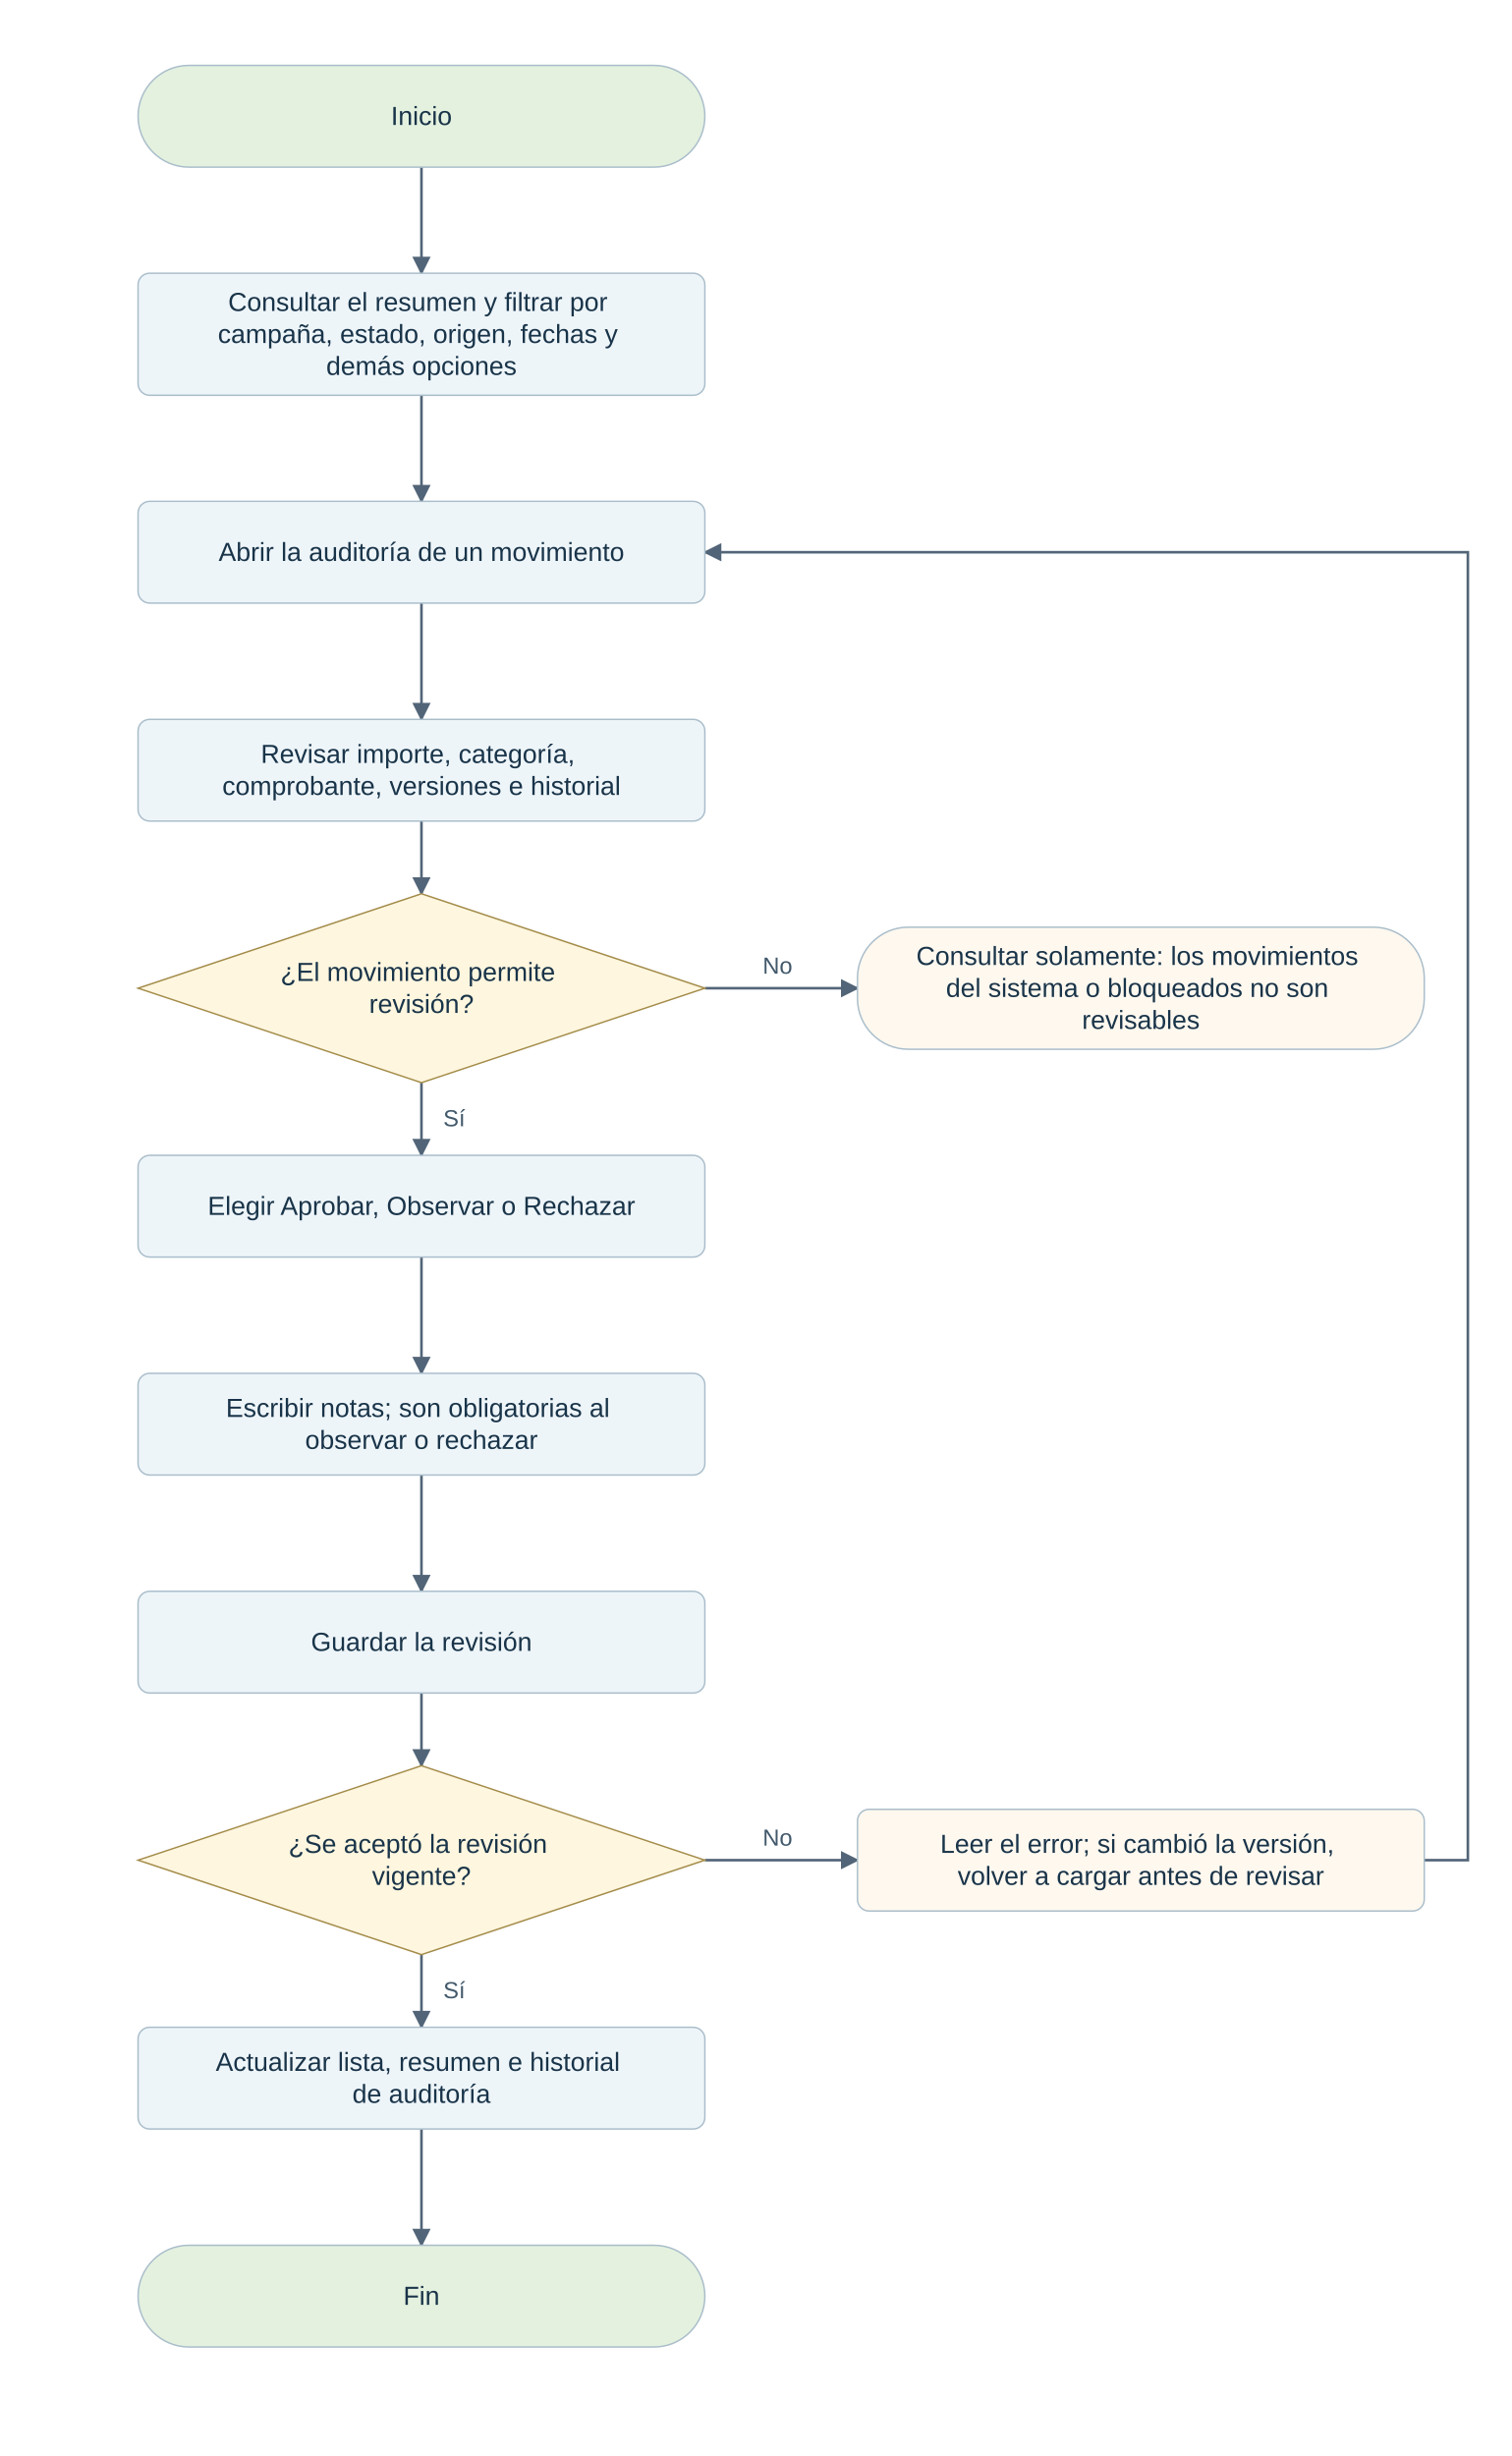
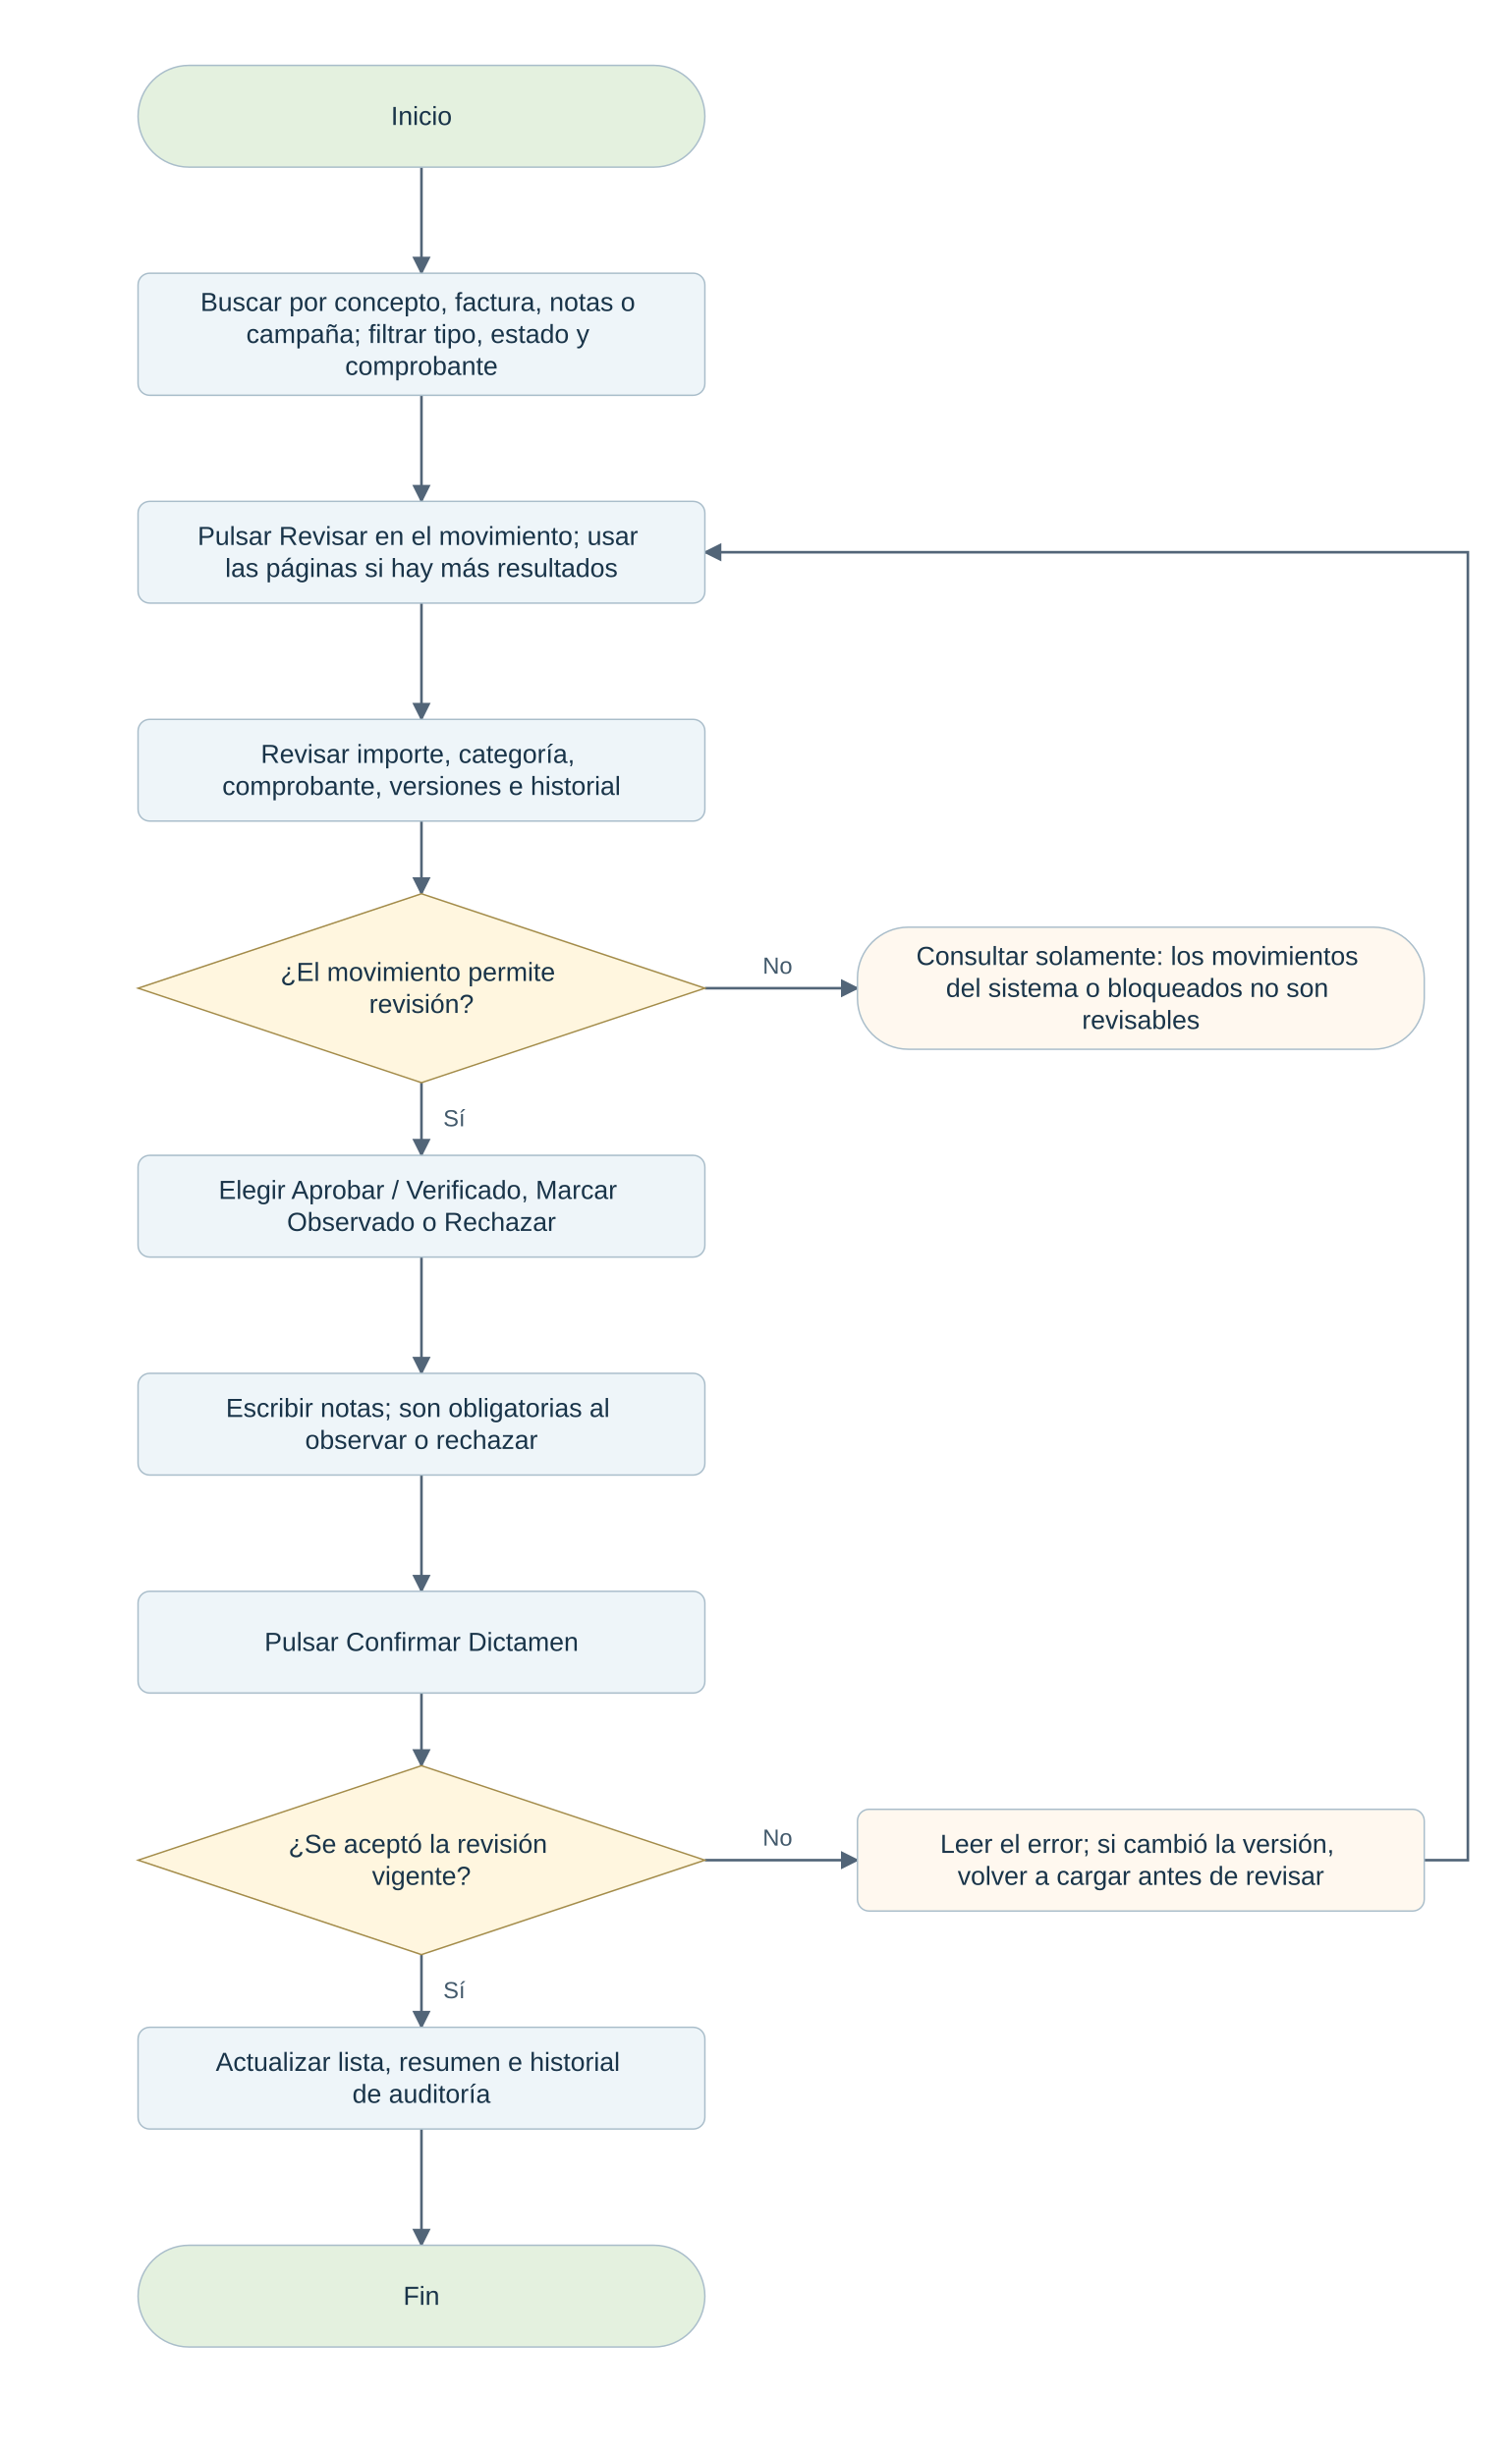
<svg xmlns="http://www.w3.org/2000/svg" viewBox="0 0 1040 1690" role="img" aria-labelledby="title desc">
  <defs>
    <marker id="arrow" viewBox="0 0 10 10" refX="9" refY="5" markerWidth="7" markerHeight="7" orient="auto-start-reverse">
      <path d="M 0 0 L 10 5 L 0 10 z" fill="#526578" />
    </marker>
  </defs>
  <style>text{font-family:Arial,sans-serif;fill:#193449;font-size:18px} .label{font-size:16px;fill:#42596b} .edge{fill:none;stroke:#526578;stroke-width:1.8;marker-end:url(#arrow)} a:hover rect,a:hover polygon{stroke:#176941;stroke-width:3}</style>
  <path class="edge" d="M 290 115.0 V 188.0" />
  <path class="edge" d="M 290 272.0 V 345.0" />
  <path class="edge" d="M 290 415.0 V 495.0" />
  <path class="edge" d="M 290 565.0 V 615.0" />
  <path class="edge" d="M 290 745.0 V 795.0" />
  <text class="label" x="305" y="775.0">Sí</text>
  <path class="edge" d="M 485 680 H 590" />
  <text class="label" x="535" y="670" text-anchor="middle">No</text>
  <rect x="590.0" y="638.0" width="390" height="84" rx="35" fill="#fff8ef" stroke="#a9bdca" />
  <text x="785" y="664" text-anchor="middle">
    <tspan x="785" dy="0">Consultar solamente: los movimientos</tspan>
    <tspan x="785" dy="22">del sistema o bloqueados no son</tspan>
    <tspan x="785" dy="22">revisables</tspan>
  </text>
  <path class="edge" d="M 290 865.0 V 945.0" />
  <path class="edge" d="M 290 1015.0 V 1095.0" />
  <path class="edge" d="M 290 1165.0 V 1215.0" />
  <path class="edge" d="M 290 1345.0 V 1395.0" />
  <text class="label" x="305" y="1375.0">Sí</text>
  <path class="edge" d="M 485 1280 H 590" />
  <text class="label" x="535" y="1270" text-anchor="middle">No</text>
  <path class="edge" d="M 980 1280 H 1010 V 380 H 485" />
  <rect x="590.0" y="1245.0" width="390" height="70" rx="8" fill="#fff8ef" stroke="#a9bdca" />
  <text x="785" y="1275" text-anchor="middle">
    <tspan x="785" dy="0">Leer el error; si cambió la versión,</tspan>
    <tspan x="785" dy="22">volver a cargar antes de revisar</tspan>
  </text>
  <path class="edge" d="M 290 1465.0 V 1545.0" />
  <rect x="95.0" y="45.0" width="390" height="70" rx="35" fill="#e4f1df" stroke="#a9bdca" />
  <text x="290" y="86" text-anchor="middle">
    <tspan x="290" dy="0">Inicio</tspan>
  </text>
  <rect x="95.0" y="188.0" width="390" height="84" rx="8" fill="#eef5f9" stroke="#a9bdca" />
  <text x="290" y="214" text-anchor="middle">
-     <tspan x="290" dy="0">Consultar el resumen y filtrar por</tspan>
-     <tspan x="290" dy="22">campaña, estado, origen, fechas y</tspan>
-     <tspan x="290" dy="22">demás opciones</tspan>
+     <tspan x="290" dy="0">Buscar por concepto, factura, notas o</tspan>
+     <tspan x="290" dy="22">campaña; filtrar tipo, estado y</tspan>
+     <tspan x="290" dy="22">comprobante</tspan>
  </text>
  <rect x="95.0" y="345.0" width="390" height="70" rx="8" fill="#eef5f9" stroke="#a9bdca" />
-   <text x="290" y="386" text-anchor="middle">
-     <tspan x="290" dy="0">Abrir la auditoría de un movimiento</tspan>
+   <text x="290" y="375" text-anchor="middle">
+     <tspan x="290" dy="0">Pulsar Revisar en el movimiento; usar</tspan>
+     <tspan x="290" dy="22">las páginas si hay más resultados</tspan>
  </text>
  <rect x="95.0" y="495.0" width="390" height="70" rx="8" fill="#eef5f9" stroke="#a9bdca" />
  <text x="290" y="525" text-anchor="middle">
    <tspan x="290" dy="0">Revisar importe, categoría,</tspan>
    <tspan x="290" dy="22">comprobante, versiones e historial</tspan>
  </text>
  <polygon points="290,615.0 485.0,680 290,745.0 95.0,680" fill="#fff6df" stroke="#a38b49" />
  <text x="290" y="675" text-anchor="middle">
    <tspan x="290" dy="0">¿El movimiento permite</tspan>
    <tspan x="290" dy="22">revisión?</tspan>
  </text>
  <rect x="95.0" y="795.0" width="390" height="70" rx="8" fill="#eef5f9" stroke="#a9bdca" />
-   <text x="290" y="836" text-anchor="middle">
-     <tspan x="290" dy="0">Elegir Aprobar, Observar o Rechazar</tspan>
+   <text x="290" y="825" text-anchor="middle">
+     <tspan x="290" dy="0">Elegir Aprobar / Verificado, Marcar</tspan>
+     <tspan x="290" dy="22">Observado o Rechazar</tspan>
  </text>
  <rect x="95.0" y="945.0" width="390" height="70" rx="8" fill="#eef5f9" stroke="#a9bdca" />
  <text x="290" y="975" text-anchor="middle">
    <tspan x="290" dy="0">Escribir notas; son obligatorias al</tspan>
    <tspan x="290" dy="22">observar o rechazar</tspan>
  </text>
  <rect x="95.0" y="1095.0" width="390" height="70" rx="8" fill="#eef5f9" stroke="#a9bdca" />
  <text x="290" y="1136" text-anchor="middle">
-     <tspan x="290" dy="0">Guardar la revisión</tspan>
+     <tspan x="290" dy="0">Pulsar Confirmar Dictamen</tspan>
  </text>
  <polygon points="290,1215.0 485.0,1280 290,1345.0 95.0,1280" fill="#fff6df" stroke="#a38b49" />
  <text x="290" y="1275" text-anchor="middle">
    <tspan x="290" dy="0">¿Se aceptó la revisión</tspan>
    <tspan x="290" dy="22">vigente?</tspan>
  </text>
  <rect x="95.0" y="1395.0" width="390" height="70" rx="8" fill="#eef5f9" stroke="#a9bdca" />
  <text x="290" y="1425" text-anchor="middle">
    <tspan x="290" dy="0">Actualizar lista, resumen e historial</tspan>
    <tspan x="290" dy="22">de auditoría</tspan>
  </text>
  <rect x="95.0" y="1545.0" width="390" height="70" rx="35" fill="#e4f1df" stroke="#a9bdca" />
  <text x="290" y="1586" text-anchor="middle">
    <tspan x="290" dy="0">Fin</tspan>
  </text>
</svg>
